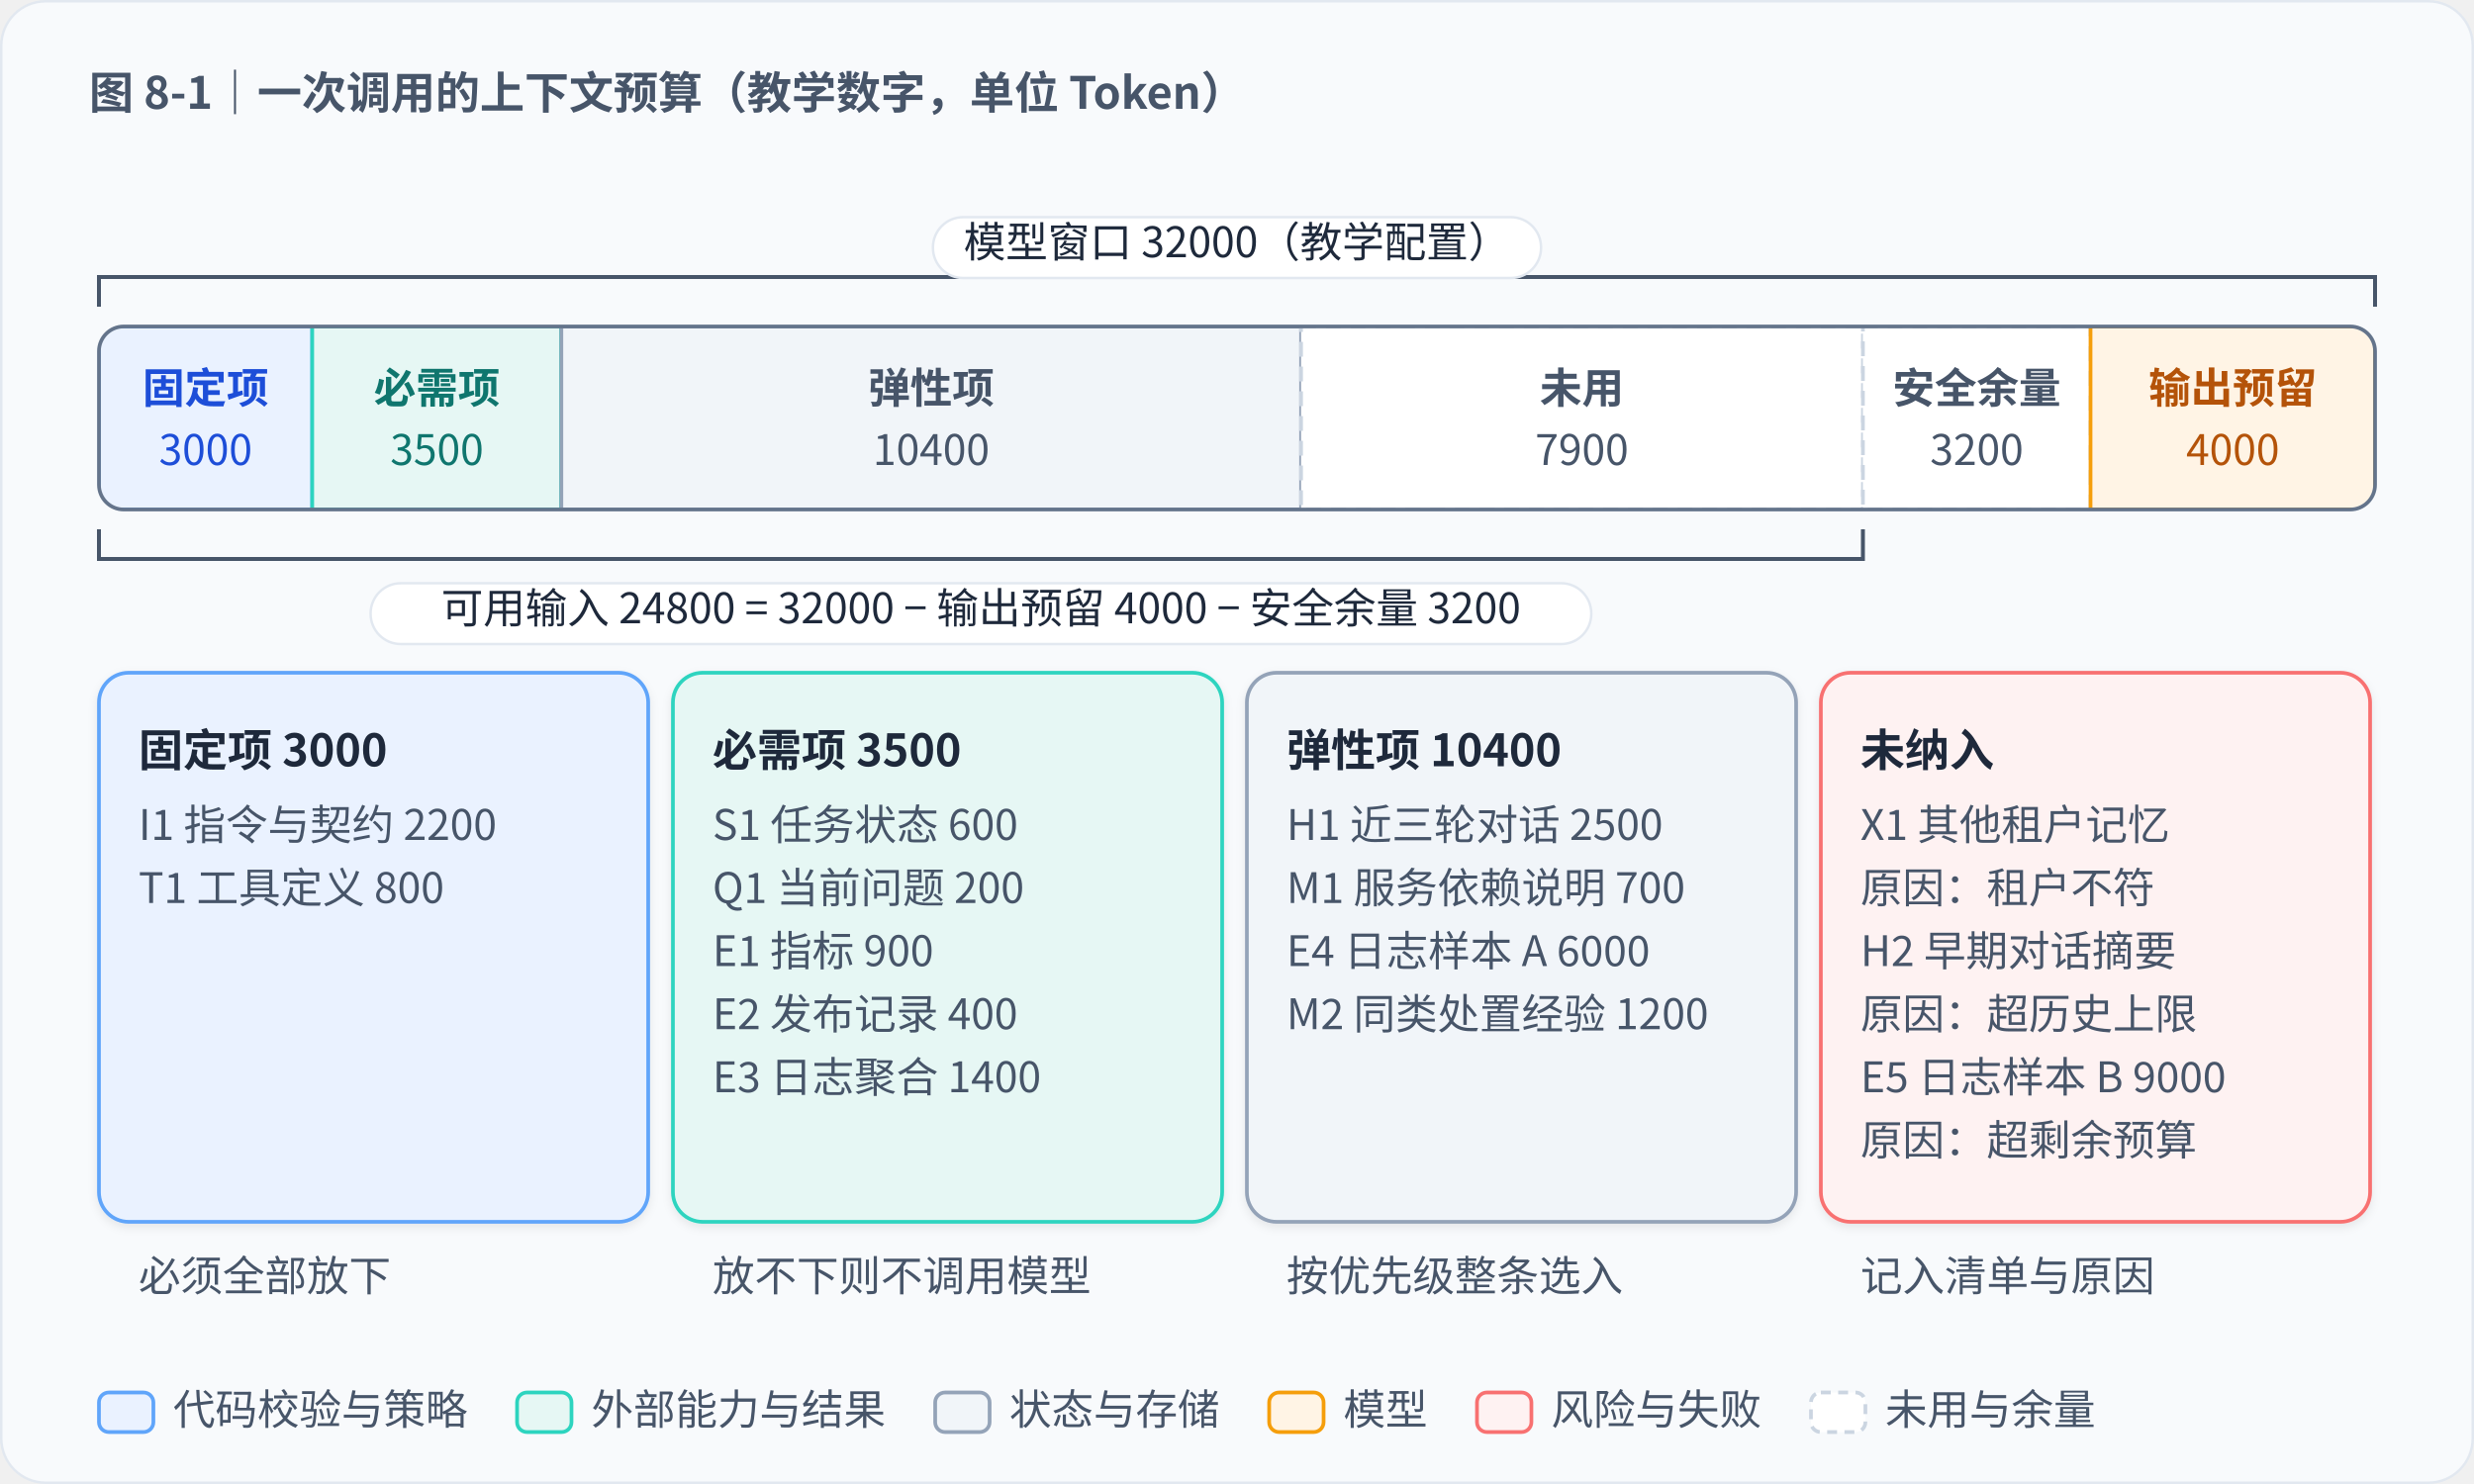
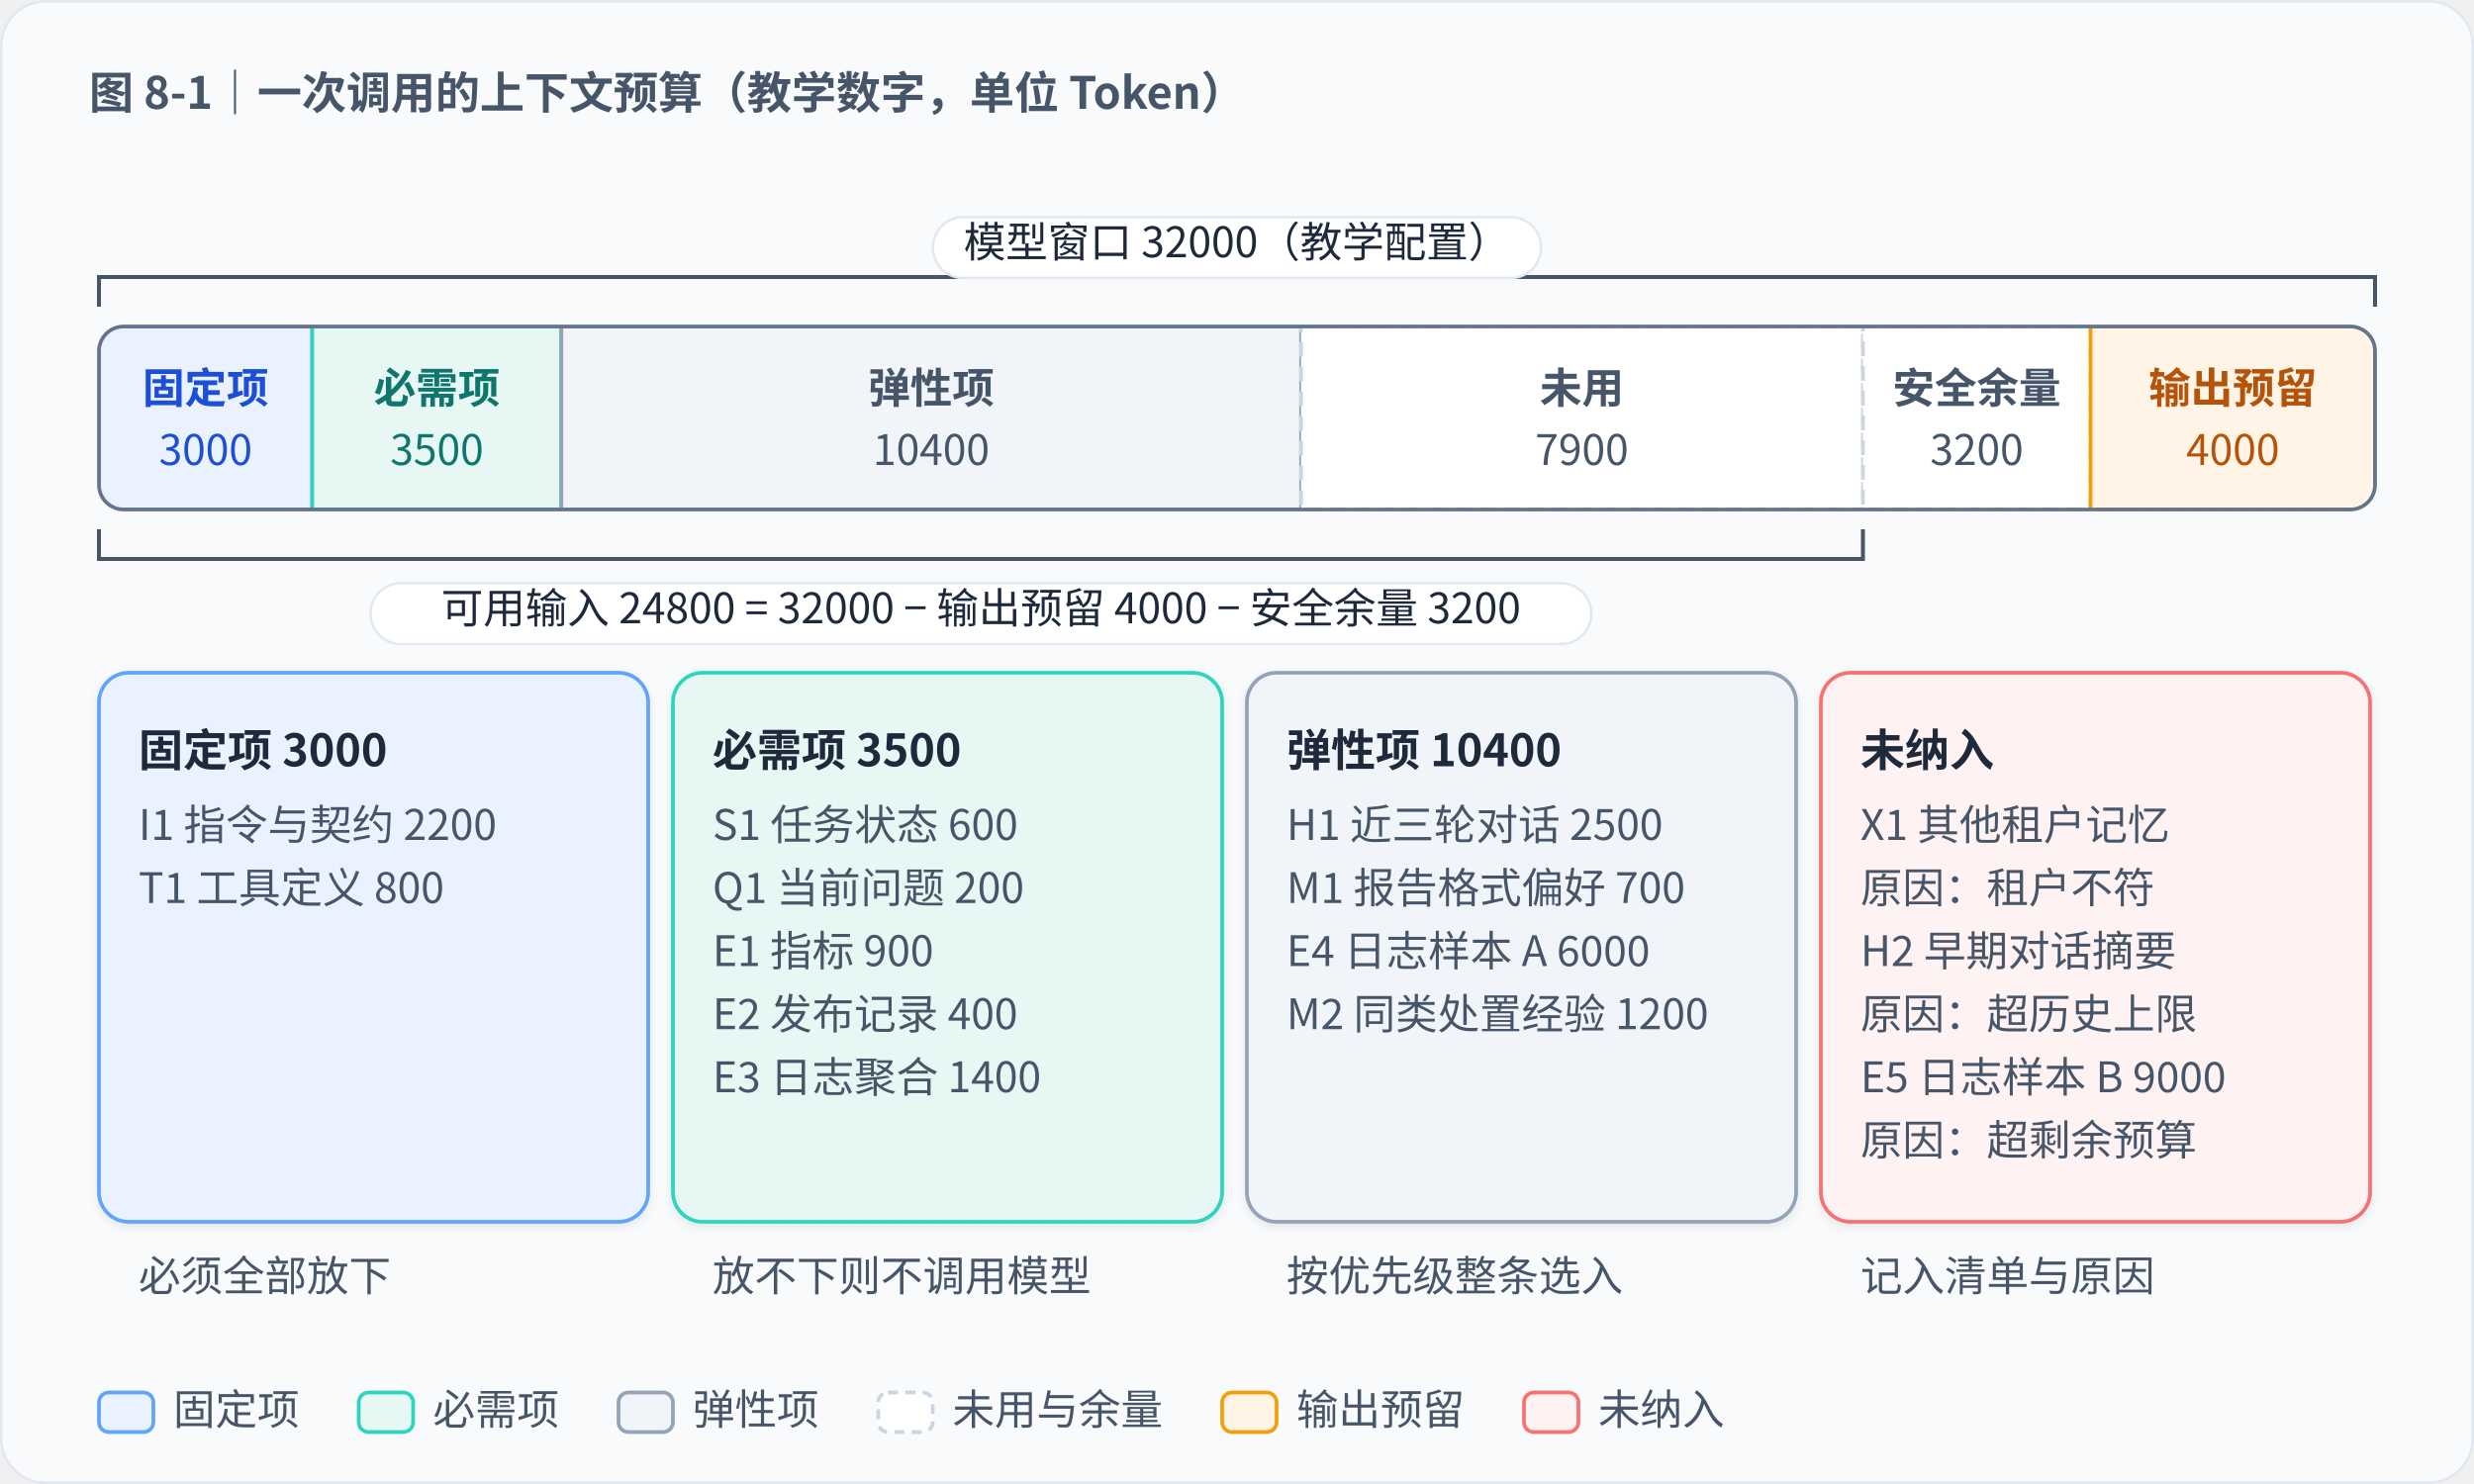
<svg xmlns="http://www.w3.org/2000/svg" width="1000" height="600" viewBox="0 0 1000 600" role="img" aria-labelledby="t d">
  <defs>
    <filter id="sh" x="-10%" y="-10%" width="120%" height="130%">
      <feDropShadow dx="0" dy="1.5" stdDeviation="2" flood-color="#0f172a" flood-opacity="0.08" />
    </filter>
    <marker id="ah-main" viewBox="0 0 10 10" refX="8.5" refY="5" markerWidth="7" markerHeight="7" orient="auto-start-reverse">
      <path d="M0,0.8 L9.5,5 L0,9.2 z" fill="#334155" />
    </marker>
    <marker id="ah-flow" viewBox="0 0 10 10" refX="8.5" refY="5" markerWidth="7" markerHeight="7" orient="auto-start-reverse">
      <path d="M0,0.8 L9.5,5 L0,9.2 z" fill="#64748b" />
    </marker>
    <marker id="ah-loop" viewBox="0 0 10 10" refX="8.5" refY="5" markerWidth="7" markerHeight="7" orient="auto-start-reverse">
      <path d="M0,0.8 L9.5,5 L0,9.2 z" fill="#64748b" />
    </marker>
    <marker id="ah-fail" viewBox="0 0 10 10" refX="8.5" refY="5" markerWidth="7" markerHeight="7" orient="auto-start-reverse">
      <path d="M0,0.8 L9.5,5 L0,9.2 z" fill="#dc2626" />
    </marker>
    <marker id="ah-ok" viewBox="0 0 10 10" refX="8.5" refY="5" markerWidth="7" markerHeight="7" orient="auto-start-reverse">
      <path d="M0,0.8 L9.5,5 L0,9.2 z" fill="#0f766e" />
    </marker>
    <marker id="ah-model" viewBox="0 0 10 10" refX="8.5" refY="5" markerWidth="7" markerHeight="7" orient="auto-start-reverse">
      <path d="M0,0.8 L9.5,5 L0,9.2 z" fill="#d97706" />
    </marker>
  </defs>
  <rect x="0.5" y="0.5" width="999" height="599" rx="18" fill="#f8fafc" stroke="#e2e8f0" />
  <text x="36.0" y="44.0" font-family="'PingFang SC','Microsoft YaHei','Noto Sans CJK SC','Source Han Sans SC',sans-serif" font-size="18" font-weight="600" fill="#475569" text-anchor="start">图 8-1｜一次调用的上下文预算（教学数字，单位 Token）</text>
  <clipPath id="bar">
    <rect x="40" y="132" width="920" height="74" rx="10" />
  </clipPath>
  <g clip-path="url(#bar)">
    <rect x="40.0" y="132" width="86.2" height="74" fill="#eaf2ff" stroke="#60a5fa" stroke-width="1.5" />
    <rect x="126.2" y="132" width="100.6" height="74" fill="#e6f7f4" stroke="#2dd4bf" stroke-width="1.5" />
    <rect x="226.9" y="132" width="299.0" height="74" fill="#f1f5f9" stroke="#94a3b8" stroke-width="1.5" />
    <rect x="525.9" y="132" width="227.1" height="74" fill="#ffffff" stroke="#cbd5e1" stroke-width="1.5" stroke-dasharray="6 4" />
    <rect x="753.0" y="132" width="92.0" height="74" fill="#ffffff" stroke="#cbd5e1" stroke-width="1.5" stroke-dasharray="6 4" />
    <rect x="845.0" y="132" width="115.0" height="74" fill="#fff4e5" stroke="#f59e0b" stroke-width="1.5" />
  </g>
  <text x="83.1" y="163.0" font-family="'PingFang SC','Microsoft YaHei','Noto Sans CJK SC','Source Han Sans SC',sans-serif" font-size="17" font-weight="600" fill="#1d4ed8" text-anchor="middle">固定项</text>
  <text x="83.1" y="188.0" font-family="'PingFang SC','Microsoft YaHei','Noto Sans CJK SC','Source Han Sans SC',sans-serif" font-size="17" font-weight="normal" fill="#1d4ed8" text-anchor="middle">3000</text>
  <text x="176.6" y="163.0" font-family="'PingFang SC','Microsoft YaHei','Noto Sans CJK SC','Source Han Sans SC',sans-serif" font-size="17" font-weight="600" fill="#0f766e" text-anchor="middle">必需项</text>
  <text x="176.6" y="188.0" font-family="'PingFang SC','Microsoft YaHei','Noto Sans CJK SC','Source Han Sans SC',sans-serif" font-size="17" font-weight="normal" fill="#0f766e" text-anchor="middle">3500</text>
  <text x="376.4" y="163.0" font-family="'PingFang SC','Microsoft YaHei','Noto Sans CJK SC','Source Han Sans SC',sans-serif" font-size="17" font-weight="600" fill="#475569" text-anchor="middle">弹性项</text>
  <text x="376.4" y="188.0" font-family="'PingFang SC','Microsoft YaHei','Noto Sans CJK SC','Source Han Sans SC',sans-serif" font-size="17" font-weight="normal" fill="#475569" text-anchor="middle">10400</text>
  <text x="639.4" y="163.0" font-family="'PingFang SC','Microsoft YaHei','Noto Sans CJK SC','Source Han Sans SC',sans-serif" font-size="17" font-weight="600" fill="#475569" text-anchor="middle">未用</text>
  <text x="639.4" y="188.0" font-family="'PingFang SC','Microsoft YaHei','Noto Sans CJK SC','Source Han Sans SC',sans-serif" font-size="17" font-weight="normal" fill="#475569" text-anchor="middle">7900</text>
  <text x="799.0" y="163.0" font-family="'PingFang SC','Microsoft YaHei','Noto Sans CJK SC','Source Han Sans SC',sans-serif" font-size="17" font-weight="600" fill="#475569" text-anchor="middle">安全余量</text>
  <text x="799.0" y="188.0" font-family="'PingFang SC','Microsoft YaHei','Noto Sans CJK SC','Source Han Sans SC',sans-serif" font-size="17" font-weight="normal" fill="#475569" text-anchor="middle">3200</text>
  <text x="902.5" y="163.0" font-family="'PingFang SC','Microsoft YaHei','Noto Sans CJK SC','Source Han Sans SC',sans-serif" font-size="17" font-weight="600" fill="#b45309" text-anchor="middle">输出预留</text>
  <text x="902.5" y="188.0" font-family="'PingFang SC','Microsoft YaHei','Noto Sans CJK SC','Source Han Sans SC',sans-serif" font-size="17" font-weight="normal" fill="#b45309" text-anchor="middle">4000</text>
  <rect x="40" y="132" width="920" height="74" rx="10" fill="none" stroke="#64748b" stroke-width="1.5" />
  <path d="M40.0,124 L40.0,112 L960.0,112 L960.0,124" fill="none" stroke="#475569" stroke-width="1.6" />
  <rect x="377.1" y="87.8" width="245.8" height="24.6" rx="12.2" fill="#ffffff" stroke="#e2e8f0" stroke-width="1" />
  <text x="500.0" y="104.0" font-family="'PingFang SC','Microsoft YaHei','Noto Sans CJK SC','Source Han Sans SC',sans-serif" font-size="17" font-weight="normal" fill="#1e293b" text-anchor="middle">模型窗口 32000（教学配置）</text>
  <path d="M40.0,214 L40.0,226 L753.0,226 L753.0,214" fill="none" stroke="#475569" stroke-width="1.6" />
  <rect x="149.8" y="235.8" width="493.4" height="24.6" rx="12.2" fill="#ffffff" stroke="#e2e8f0" stroke-width="1" />
  <text x="396.5" y="252.0" font-family="'PingFang SC','Microsoft YaHei','Noto Sans CJK SC','Source Han Sans SC',sans-serif" font-size="17" font-weight="normal" fill="#1e293b" text-anchor="middle">可用输入 24800 = 32000 − 输出预留 4000 − 安全余量 3200</text>
  <rect x="40" y="272" width="222" height="222" rx="12" fill="#eaf2ff" stroke="#60a5fa" stroke-width="1.5" filter="url(#sh)" />
  <text x="56.0" y="309.8" font-family="'PingFang SC','Microsoft YaHei','Noto Sans CJK SC','Source Han Sans SC',sans-serif" font-size="18" font-weight="600" fill="#1e293b" text-anchor="start">固定项 3000</text>
  <text x="56.0" y="339.6" font-family="'PingFang SC','Microsoft YaHei','Noto Sans CJK SC','Source Han Sans SC',sans-serif" font-size="17" font-weight="normal" fill="#475569" text-anchor="start">I1 指令与契约 2200</text>
  <text x="56.0" y="365.1" font-family="'PingFang SC','Microsoft YaHei','Noto Sans CJK SC','Source Han Sans SC',sans-serif" font-size="17" font-weight="normal" fill="#475569" text-anchor="start">T1 工具定义 800</text>
  <text x="56.0" y="390.6" font-family="'PingFang SC','Microsoft YaHei','Noto Sans CJK SC','Source Han Sans SC',sans-serif" font-size="17" font-weight="normal" fill="#475569" text-anchor="start" />
  <text x="56.0" y="416.1" font-family="'PingFang SC','Microsoft YaHei','Noto Sans CJK SC','Source Han Sans SC',sans-serif" font-size="17" font-weight="normal" fill="#475569" text-anchor="start" />
  <text x="56.0" y="441.6" font-family="'PingFang SC','Microsoft YaHei','Noto Sans CJK SC','Source Han Sans SC',sans-serif" font-size="17" font-weight="normal" fill="#475569" text-anchor="start" />
  <text x="56.0" y="467.1" font-family="'PingFang SC','Microsoft YaHei','Noto Sans CJK SC','Source Han Sans SC',sans-serif" font-size="17" font-weight="normal" fill="#475569" text-anchor="start" />
  <text x="56.0" y="522.0" font-family="'PingFang SC','Microsoft YaHei','Noto Sans CJK SC','Source Han Sans SC',sans-serif" font-size="17" font-weight="normal" fill="#475569" text-anchor="start">必须全部放下</text>
  <rect x="272" y="272" width="222" height="222" rx="12" fill="#e6f7f4" stroke="#2dd4bf" stroke-width="1.5" filter="url(#sh)" />
  <text x="288.0" y="309.8" font-family="'PingFang SC','Microsoft YaHei','Noto Sans CJK SC','Source Han Sans SC',sans-serif" font-size="18" font-weight="600" fill="#1e293b" text-anchor="start">必需项 3500</text>
  <text x="288.0" y="339.6" font-family="'PingFang SC','Microsoft YaHei','Noto Sans CJK SC','Source Han Sans SC',sans-serif" font-size="17" font-weight="normal" fill="#475569" text-anchor="start">S1 任务状态 600</text>
  <text x="288.0" y="365.1" font-family="'PingFang SC','Microsoft YaHei','Noto Sans CJK SC','Source Han Sans SC',sans-serif" font-size="17" font-weight="normal" fill="#475569" text-anchor="start">Q1 当前问题 200</text>
  <text x="288.0" y="390.6" font-family="'PingFang SC','Microsoft YaHei','Noto Sans CJK SC','Source Han Sans SC',sans-serif" font-size="17" font-weight="normal" fill="#475569" text-anchor="start">E1 指标 900</text>
  <text x="288.0" y="416.1" font-family="'PingFang SC','Microsoft YaHei','Noto Sans CJK SC','Source Han Sans SC',sans-serif" font-size="17" font-weight="normal" fill="#475569" text-anchor="start">E2 发布记录 400</text>
  <text x="288.0" y="441.6" font-family="'PingFang SC','Microsoft YaHei','Noto Sans CJK SC','Source Han Sans SC',sans-serif" font-size="17" font-weight="normal" fill="#475569" text-anchor="start">E3 日志聚合 1400</text>
  <text x="288.0" y="467.1" font-family="'PingFang SC','Microsoft YaHei','Noto Sans CJK SC','Source Han Sans SC',sans-serif" font-size="17" font-weight="normal" fill="#475569" text-anchor="start" />
  <text x="288.0" y="522.0" font-family="'PingFang SC','Microsoft YaHei','Noto Sans CJK SC','Source Han Sans SC',sans-serif" font-size="17" font-weight="normal" fill="#475569" text-anchor="start">放不下则不调用模型</text>
  <rect x="504" y="272" width="222" height="222" rx="12" fill="#f1f5f9" stroke="#94a3b8" stroke-width="1.5" filter="url(#sh)" />
  <text x="520.0" y="309.8" font-family="'PingFang SC','Microsoft YaHei','Noto Sans CJK SC','Source Han Sans SC',sans-serif" font-size="18" font-weight="600" fill="#1e293b" text-anchor="start">弹性项 10400</text>
  <text x="520.0" y="339.6" font-family="'PingFang SC','Microsoft YaHei','Noto Sans CJK SC','Source Han Sans SC',sans-serif" font-size="17" font-weight="normal" fill="#475569" text-anchor="start">H1 近三轮对话 2500</text>
-   <text x="520.0" y="365.1" font-family="'PingFang SC','Microsoft YaHei','Noto Sans CJK SC','Source Han Sans SC',sans-serif" font-size="17" font-weight="normal" fill="#475569" text-anchor="start">M1 服务依赖说明 700</text>
+   <text x="520.0" y="365.1" font-family="'PingFang SC','Microsoft YaHei','Noto Sans CJK SC','Source Han Sans SC',sans-serif" font-size="17" font-weight="normal" fill="#475569" text-anchor="start">M1 报告格式偏好 700</text>
  <text x="520.0" y="390.6" font-family="'PingFang SC','Microsoft YaHei','Noto Sans CJK SC','Source Han Sans SC',sans-serif" font-size="17" font-weight="normal" fill="#475569" text-anchor="start">E4 日志样本 A 6000</text>
  <text x="520.0" y="416.1" font-family="'PingFang SC','Microsoft YaHei','Noto Sans CJK SC','Source Han Sans SC',sans-serif" font-size="17" font-weight="normal" fill="#475569" text-anchor="start">M2 同类处置经验 1200</text>
  <text x="520.0" y="441.6" font-family="'PingFang SC','Microsoft YaHei','Noto Sans CJK SC','Source Han Sans SC',sans-serif" font-size="17" font-weight="normal" fill="#475569" text-anchor="start" />
  <text x="520.0" y="467.1" font-family="'PingFang SC','Microsoft YaHei','Noto Sans CJK SC','Source Han Sans SC',sans-serif" font-size="17" font-weight="normal" fill="#475569" text-anchor="start" />
  <text x="520.0" y="522.0" font-family="'PingFang SC','Microsoft YaHei','Noto Sans CJK SC','Source Han Sans SC',sans-serif" font-size="17" font-weight="normal" fill="#475569" text-anchor="start">按优先级整条选入</text>
  <rect x="736" y="272" width="222" height="222" rx="12" fill="#fef2f2" stroke="#f87171" stroke-width="1.5" filter="url(#sh)" />
  <text x="752.0" y="309.8" font-family="'PingFang SC','Microsoft YaHei','Noto Sans CJK SC','Source Han Sans SC',sans-serif" font-size="18" font-weight="600" fill="#1e293b" text-anchor="start">未纳入</text>
  <text x="752.0" y="339.6" font-family="'PingFang SC','Microsoft YaHei','Noto Sans CJK SC','Source Han Sans SC',sans-serif" font-size="17" font-weight="normal" fill="#475569" text-anchor="start">X1 其他租户记忆</text>
  <text x="752.0" y="365.1" font-family="'PingFang SC','Microsoft YaHei','Noto Sans CJK SC','Source Han Sans SC',sans-serif" font-size="17" font-weight="normal" fill="#475569" text-anchor="start">原因：租户不符</text>
  <text x="752.0" y="390.6" font-family="'PingFang SC','Microsoft YaHei','Noto Sans CJK SC','Source Han Sans SC',sans-serif" font-size="17" font-weight="normal" fill="#475569" text-anchor="start">H2 早期对话摘要</text>
  <text x="752.0" y="416.1" font-family="'PingFang SC','Microsoft YaHei','Noto Sans CJK SC','Source Han Sans SC',sans-serif" font-size="17" font-weight="normal" fill="#475569" text-anchor="start">原因：超历史上限</text>
  <text x="752.0" y="441.6" font-family="'PingFang SC','Microsoft YaHei','Noto Sans CJK SC','Source Han Sans SC',sans-serif" font-size="17" font-weight="normal" fill="#475569" text-anchor="start">E5 日志样本 B 9000</text>
  <text x="752.0" y="467.1" font-family="'PingFang SC','Microsoft YaHei','Noto Sans CJK SC','Source Han Sans SC',sans-serif" font-size="17" font-weight="normal" fill="#475569" text-anchor="start">原因：超剩余预算</text>
  <text x="752.0" y="522.0" font-family="'PingFang SC','Microsoft YaHei','Noto Sans CJK SC','Source Han Sans SC',sans-serif" font-size="17" font-weight="normal" fill="#475569" text-anchor="start">记入清单与原因</text>
  <rect x="40" y="563" width="22" height="16" rx="4" fill="#eaf2ff" stroke="#60a5fa" stroke-width="1.5" />
-   <text x="70.0" y="576.0" font-family="'PingFang SC','Microsoft YaHei','Noto Sans CJK SC','Source Han Sans SC',sans-serif" font-size="17" font-weight="normal" fill="#475569" text-anchor="start">代码校验与策略</text>
-   <rect x="209.0" y="563" width="22" height="16" rx="4" fill="#e6f7f4" stroke="#2dd4bf" stroke-width="1.5" />
-   <text x="239.0" y="576.0" font-family="'PingFang SC','Microsoft YaHei','Noto Sans CJK SC','Source Han Sans SC',sans-serif" font-size="17" font-weight="normal" fill="#475569" text-anchor="start">外部能力与结果</text>
-   <rect x="378.0" y="563" width="22" height="16" rx="4" fill="#f1f5f9" stroke="#94a3b8" stroke-width="1.5" />
-   <text x="408.0" y="576.0" font-family="'PingFang SC','Microsoft YaHei','Noto Sans CJK SC','Source Han Sans SC',sans-serif" font-size="17" font-weight="normal" fill="#475569" text-anchor="start">状态与存储</text>
-   <rect x="513.0" y="563" width="22" height="16" rx="4" fill="#fff4e5" stroke="#f59e0b" stroke-width="1.5" />
-   <text x="543.0" y="576.0" font-family="'PingFang SC','Microsoft YaHei','Noto Sans CJK SC','Source Han Sans SC',sans-serif" font-size="17" font-weight="normal" fill="#475569" text-anchor="start">模型</text>
-   <rect x="597.0" y="563" width="22" height="16" rx="4" fill="#fef2f2" stroke="#f87171" stroke-width="1.5" />
-   <text x="627.0" y="576.0" font-family="'PingFang SC','Microsoft YaHei','Noto Sans CJK SC','Source Han Sans SC',sans-serif" font-size="17" font-weight="normal" fill="#475569" text-anchor="start">风险与失败</text>
-   <rect x="732.0" y="563" width="22" height="16" rx="4" fill="#ffffff" stroke="#cbd5e1" stroke-width="1.5" stroke-dasharray="4 3" />
-   <text x="762.0" y="576.0" font-family="'PingFang SC','Microsoft YaHei','Noto Sans CJK SC','Source Han Sans SC',sans-serif" font-size="17" font-weight="normal" fill="#475569" text-anchor="start">未用与余量</text>
+   <text x="70.0" y="576.0" font-family="'PingFang SC','Microsoft YaHei','Noto Sans CJK SC','Source Han Sans SC',sans-serif" font-size="17" font-weight="normal" fill="#475569" text-anchor="start">固定项</text>
+   <rect x="145.0" y="563" width="22" height="16" rx="4" fill="#e6f7f4" stroke="#2dd4bf" stroke-width="1.5" />
+   <text x="175.0" y="576.0" font-family="'PingFang SC','Microsoft YaHei','Noto Sans CJK SC','Source Han Sans SC',sans-serif" font-size="17" font-weight="normal" fill="#475569" text-anchor="start">必需项</text>
+   <rect x="250.0" y="563" width="22" height="16" rx="4" fill="#f1f5f9" stroke="#94a3b8" stroke-width="1.5" />
+   <text x="280.0" y="576.0" font-family="'PingFang SC','Microsoft YaHei','Noto Sans CJK SC','Source Han Sans SC',sans-serif" font-size="17" font-weight="normal" fill="#475569" text-anchor="start">弹性项</text>
+   <rect x="355.0" y="563" width="22" height="16" rx="4" fill="#ffffff" stroke="#cbd5e1" stroke-width="1.5" stroke-dasharray="4 3" />
+   <text x="385.0" y="576.0" font-family="'PingFang SC','Microsoft YaHei','Noto Sans CJK SC','Source Han Sans SC',sans-serif" font-size="17" font-weight="normal" fill="#475569" text-anchor="start">未用与余量</text>
+   <rect x="494.0" y="563" width="22" height="16" rx="4" fill="#fff4e5" stroke="#f59e0b" stroke-width="1.5" />
+   <text x="524.0" y="576.0" font-family="'PingFang SC','Microsoft YaHei','Noto Sans CJK SC','Source Han Sans SC',sans-serif" font-size="17" font-weight="normal" fill="#475569" text-anchor="start">输出预留</text>
+   <rect x="616.0" y="563" width="22" height="16" rx="4" fill="#fef2f2" stroke="#f87171" stroke-width="1.5" />
+   <text x="646.0" y="576.0" font-family="'PingFang SC','Microsoft YaHei','Noto Sans CJK SC','Source Han Sans SC',sans-serif" font-size="17" font-weight="normal" fill="#475569" text-anchor="start">未纳入</text>
</svg>
